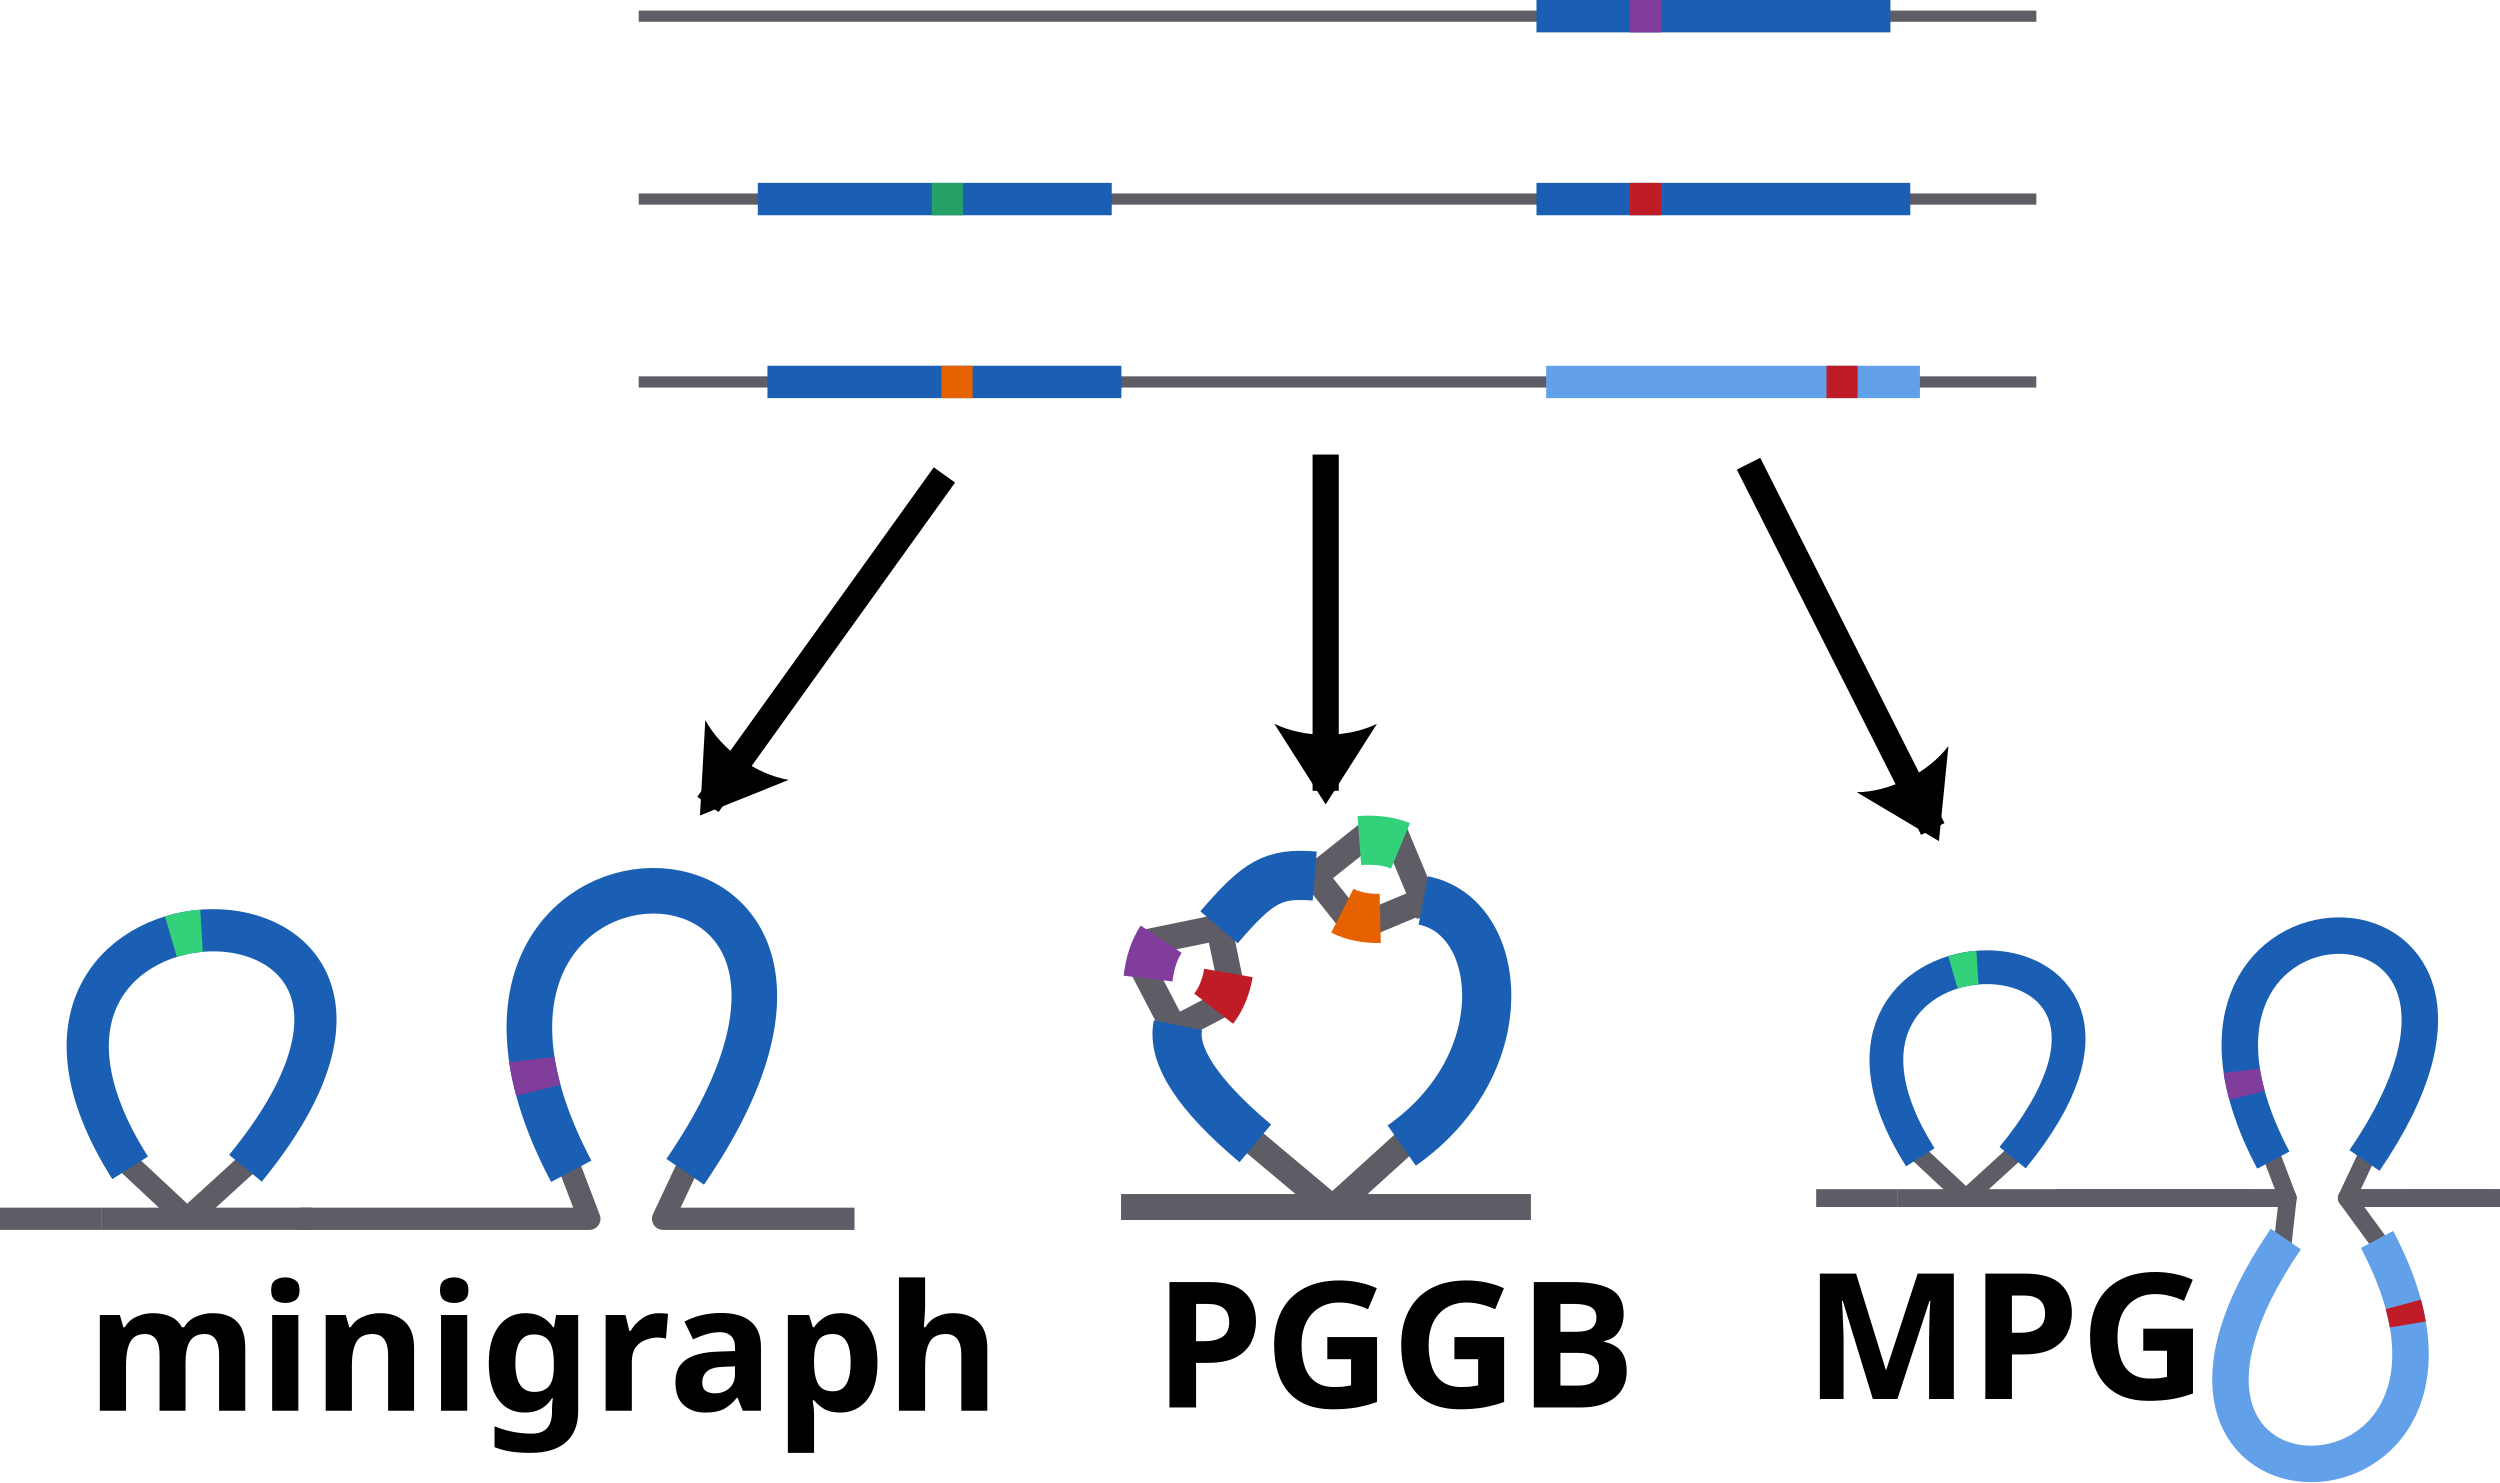
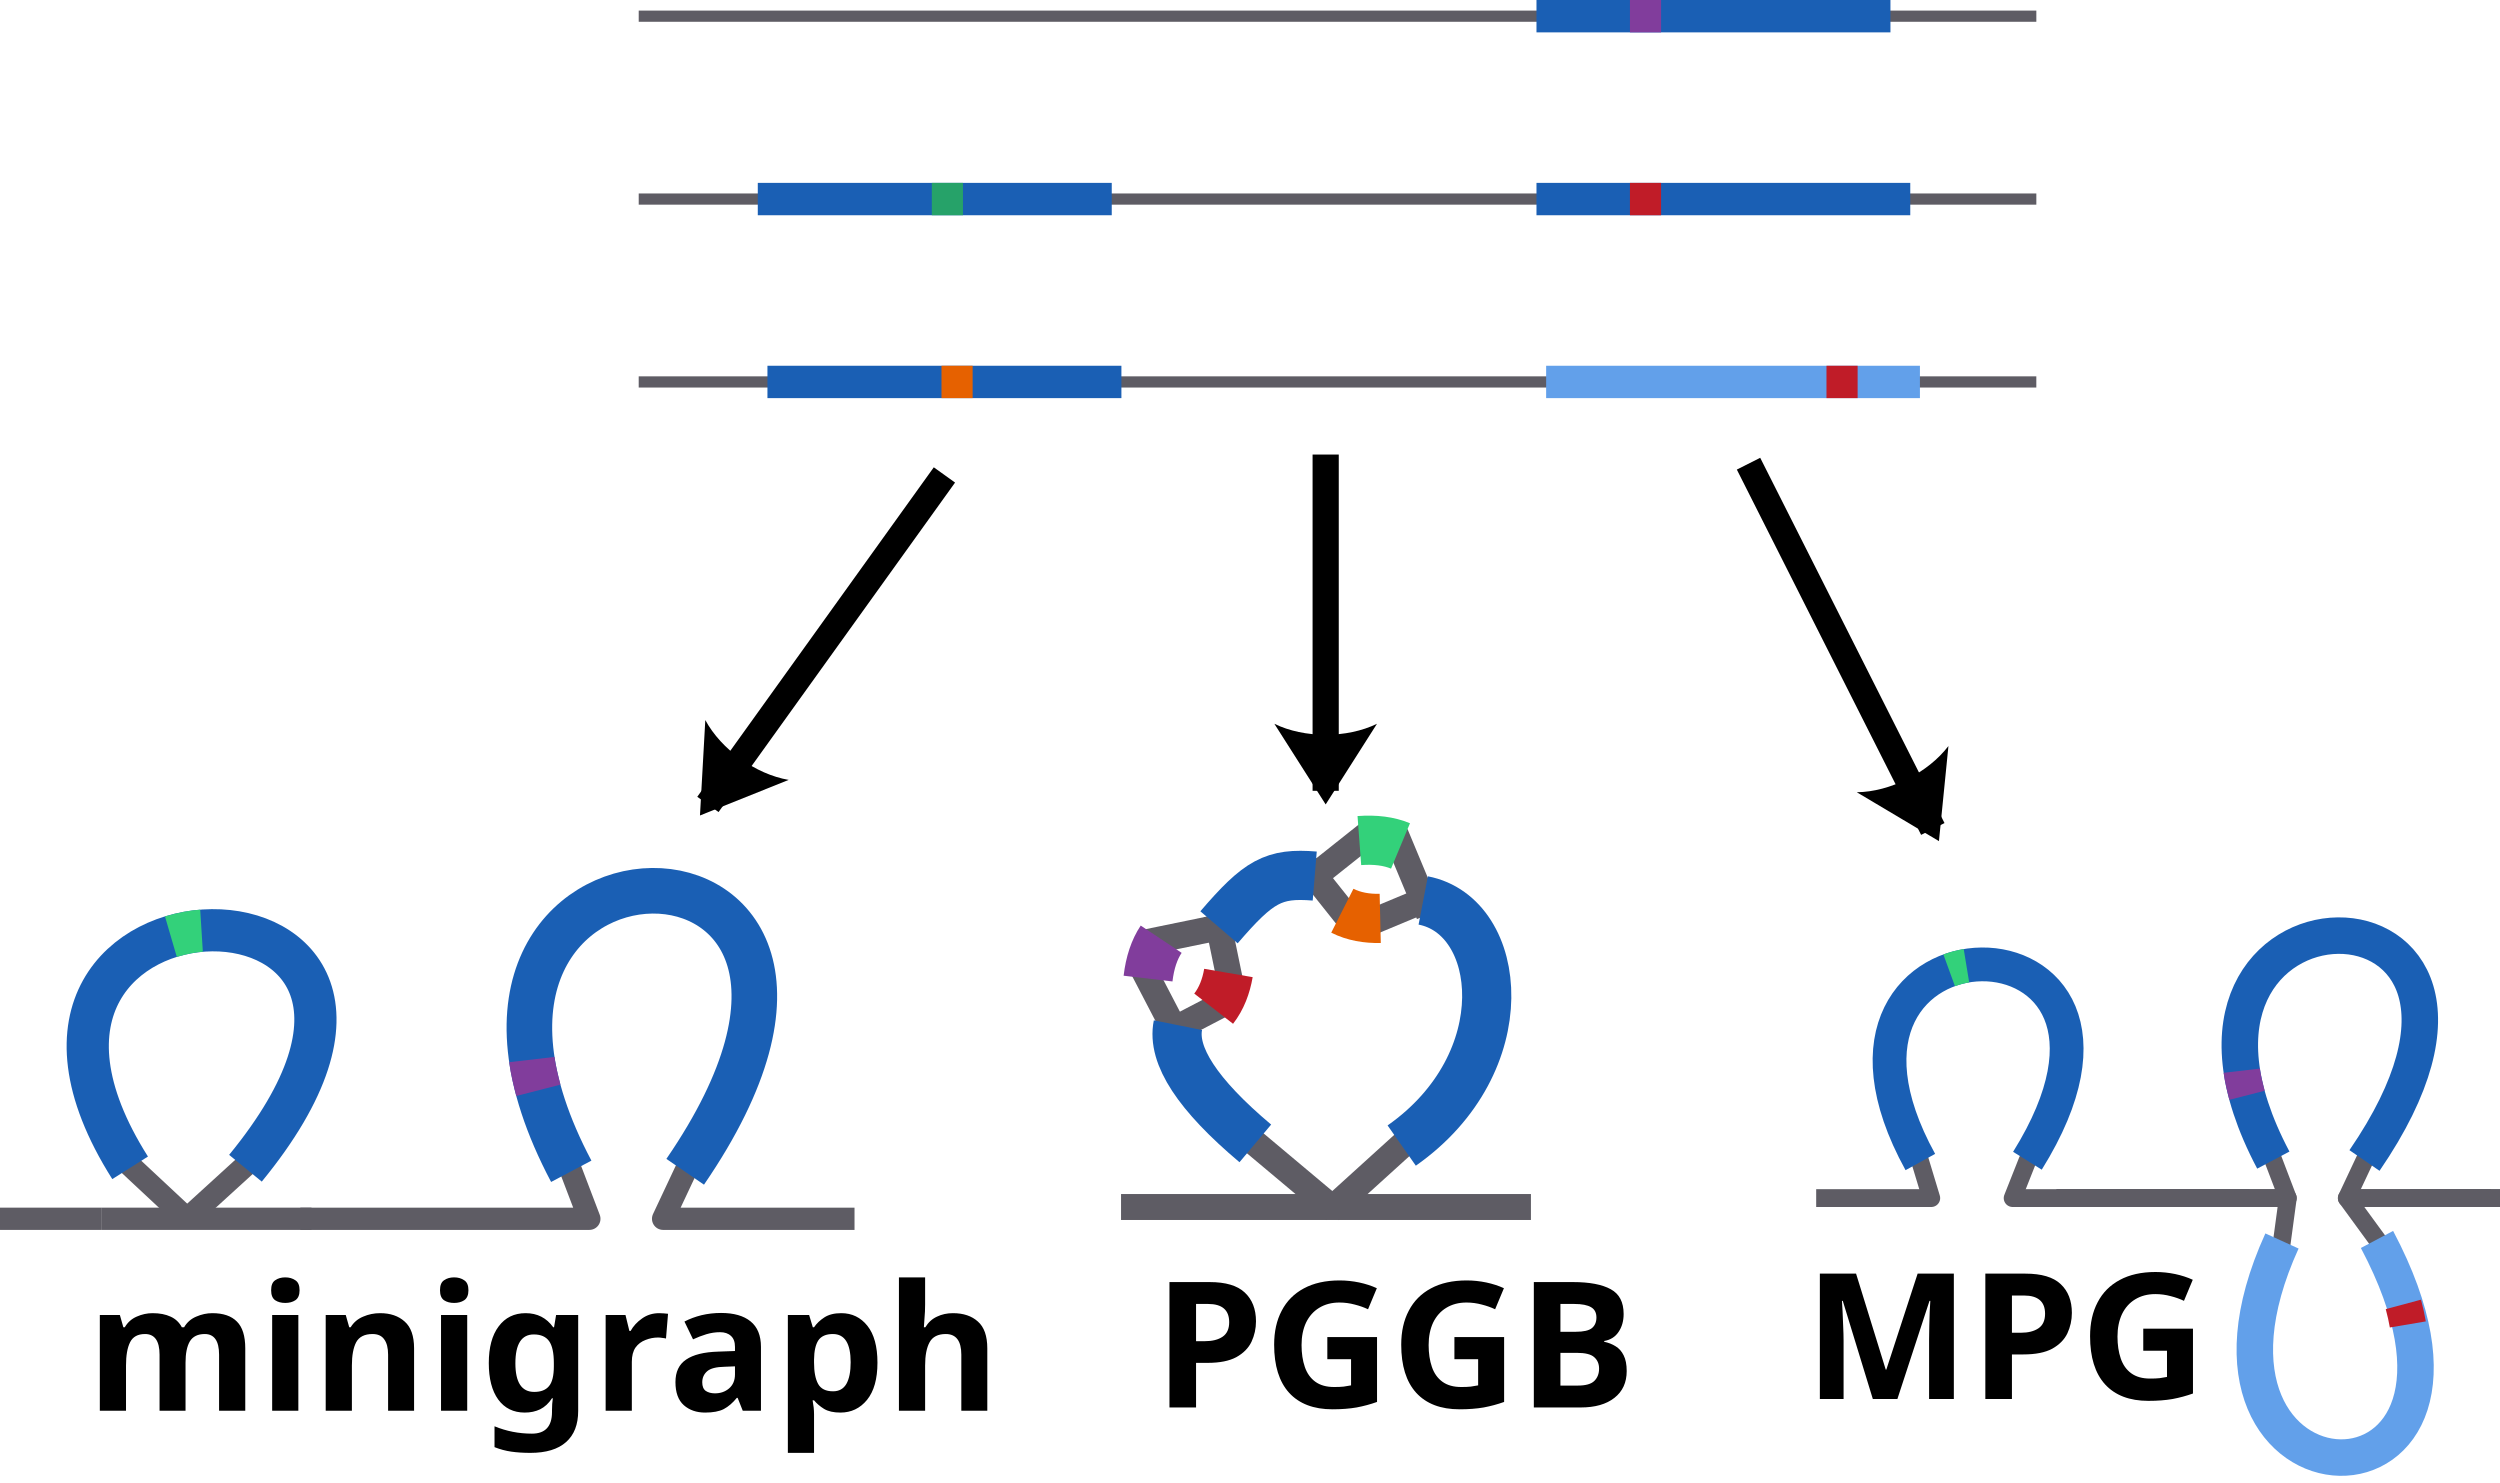
<svg xmlns="http://www.w3.org/2000/svg" width="190.96mm" height="113.214mm" viewBox="0 0 190.96 113.214" version="1.1" id="svg1">
  <defs id="defs1">
    <marker style="overflow:visible" id="ConcaveTriangle" refX="5" refY="0" orient="auto-start-reverse" markerWidth="0.4" markerHeight="0.7" viewBox="0 0 1 1" preserveAspectRatio="none" markerUnits="strokeWidth">
      <path transform="scale(0.7)" d="M -2,-4 9,0 -2,4 c 2,-2.33 2,-5.66 0,-8 z" style="fill:context-stroke;fill-rule:evenodd;stroke:none" id="path7" />
    </marker>
    <marker style="overflow:visible" id="ConcaveTriangle-3" refX="5" refY="0" orient="auto-start-reverse" markerWidth="0.4" markerHeight="0.7" viewBox="0 0 1 1" preserveAspectRatio="none" markerUnits="strokeWidth">
      <path transform="scale(0.7)" d="M -2,-4 9,0 -2,4 c 2,-2.33 2,-5.66 0,-8 z" style="fill:context-stroke;fill-rule:evenodd;stroke:none" id="path7-6" />
    </marker>
    <marker style="overflow:visible" id="ConcaveTriangle-9" refX="5" refY="0" orient="auto-start-reverse" markerWidth="0.4" markerHeight="0.7" viewBox="0 0 1 1" preserveAspectRatio="none" markerUnits="strokeWidth">
      <path transform="scale(0.7)" d="M -2,-4 9,0 -2,4 c 2,-2.33 2,-5.66 0,-8 z" style="fill:context-stroke;fill-rule:evenodd;stroke:none" id="path7-4" />
    </marker>
  </defs>
  <g id="layer6" style="display:none" transform="translate(17.61642)">
    <rect style="fill:#5e5c64;fill-opacity:1;fill-rule:evenodd;stroke:none;stroke-width:1.337;stroke-dasharray:none" id="rect1-6-2-9-5-67" width="29.543" height="2.473" x="6.91" y="98.735" />
    <rect style="fill:#5e5c64;fill-opacity:1;fill-rule:evenodd;stroke:none;stroke-width:0.771;stroke-dasharray:none" id="rect1-6-2-9-5-6" width="9.834" height="2.473" x="-29.961" y="98.735" />
    <rect style="fill:#5e5c64;fill-opacity:1;fill-rule:evenodd;stroke:none;stroke-width:0.648;stroke-dasharray:none" id="rect1-6-2-9-5-6-1" width="6.935" height="2.473" x="70.8" y="98.735" />
    <rect style="fill:#1a5fb4;fill-opacity:1;fill-rule:evenodd;stroke:none;stroke-width:0.659;stroke-dasharray:none" id="rect1-6-2-4-9-5-9-0-3" width="7.164" height="2.473" x="39.326" y="104.027" />
    <rect style="fill:#1a5fb4;fill-opacity:1;fill-rule:evenodd;stroke:none;stroke-width:1.073;stroke-dasharray:none" id="rect1-6-2-4-9-5-9-0-3-8" width="19.034" height="2.473" x="48.87" y="104.027" />
    <rect style="fill:#1a5fb4;fill-opacity:1;fill-rule:evenodd;stroke:none;stroke-width:0.835;stroke-dasharray:none" id="rect1-6-2-4-9-5-9-2-4-9" width="11.508" height="2.473" x="-4.598" y="98.735" />
    <rect style="fill:#1a5fb4;fill-opacity:1;fill-rule:evenodd;stroke:none;stroke-width:0.905;stroke-dasharray:none" id="rect1-6-2-4-9-5-9-2-4-5" width="13.519" height="2.473" x="-20.352" y="98.735" />
    <rect style="fill:#813d9c;fill-opacity:1;fill-rule:evenodd;stroke:none;stroke-width:0.379;stroke-dasharray:none" id="rect1-6-2-4-9-5-87-2" width="2.379" height="2.473" x="46.491" y="104.027" />
    <rect style="fill:#26a269;fill-opacity:1;fill-rule:evenodd;stroke:none;stroke-width:0.379;stroke-dasharray:none" id="rect1-6-2-4-9-5-8-17-1" width="2.379" height="2.473" x="-6.834" y="98.735" />
    <rect style="fill:#5e5c64;fill-opacity:1;fill-rule:evenodd;stroke:none;stroke-width:1.399;stroke-dasharray:none" id="rect1-6-2-9-5-67-8" width="32.318" height="2.473" x="42.156" y="-25.079" />
    <rect style="fill:#5e5c64;fill-opacity:1;fill-rule:evenodd;stroke:none;stroke-width:0.771;stroke-dasharray:none" id="rect1-6-2-9-5-6-10" width="9.834" height="2.473" x="5.16" y="-25.079" />
    <rect style="fill:#5e5c64;fill-opacity:1;fill-rule:evenodd;stroke:none;stroke-width:0.771;stroke-dasharray:none" id="rect1-6-2-9-5-6-1-3" width="9.834" height="2.473" x="103.023" y="-25.079" />
    <rect style="fill:#1a5fb4;fill-opacity:1;fill-rule:evenodd;stroke:none;stroke-width:0.659;stroke-dasharray:none" id="rect1-6-2-4-9-5-9-0-3-0" width="7.164" height="2.473" x="74.447" y="-25.079" />
    <rect style="fill:#1a5fb4;fill-opacity:1;fill-rule:evenodd;stroke:none;stroke-width:1.073;stroke-dasharray:none" id="rect1-6-2-4-9-5-9-0-3-8-4" width="19.034" height="2.473" x="83.991" y="-25.079" />
    <rect style="fill:#1a5fb4;fill-opacity:1;fill-rule:evenodd;stroke:none;stroke-width:0.835;stroke-dasharray:none" id="rect1-6-2-4-9-5-9-2-4-9-4" width="11.508" height="2.473" x="30.523" y="-25.079" />
    <rect style="fill:#1a5fb4;fill-opacity:1;fill-rule:evenodd;stroke:none;stroke-width:0.905;stroke-dasharray:none" id="rect1-6-2-4-9-5-9-2-4-5-4" width="13.519" height="2.473" x="14.769" y="-25.079" />
    <rect style="fill:#813d9c;fill-opacity:1;fill-rule:evenodd;stroke:none;stroke-width:0.379;stroke-dasharray:none" id="rect1-6-2-4-9-5-87-2-4" width="2.379" height="2.473" x="81.612" y="-25.079" />
    <rect style="fill:#26a269;fill-opacity:1;fill-rule:evenodd;stroke:none;stroke-width:0.379;stroke-dasharray:none" id="rect1-6-2-4-9-5-8-17-1-7" width="2.379" height="2.473" x="28.287" y="-25.079" />
    <path style="fill:none;stroke:#000000;stroke-width:0.5;stroke-linecap:butt;stroke-linejoin:miter;stroke-dasharray:none;stroke-opacity:1;marker-end:url(#ConcaveTriangle)" d="m 36.453,101.208 31.45,2.819" id="path22" />
    <path style="fill:none;stroke:#000000;stroke-width:0.5;stroke-linecap:butt;stroke-linejoin:miter;stroke-miterlimit:4;stroke-dasharray:none;stroke-opacity:1;marker-end:url(#ConcaveTriangle)" d="m 36.453,101.208 2.873,2.819" id="path23" />
    <path style="fill:none;stroke:#000000;stroke-width:0.5;stroke-linecap:butt;stroke-linejoin:miter;stroke-dasharray:none;stroke-opacity:1;marker-end:url(#ConcaveTriangle)" d="M 39.326,106.5 70.8,98.735" id="path24" />
    <path style="fill:none;stroke:#000000;stroke-width:0.5;stroke-linecap:butt;stroke-linejoin:miter;stroke-dasharray:none;stroke-opacity:1;marker-end:url(#ConcaveTriangle)" d="M 36.453,101.208 70.8,98.735" id="path25" />
    <path style="fill:none;stroke:#000000;stroke-width:0.5;stroke-linecap:butt;stroke-linejoin:miter;stroke-dasharray:none;stroke-opacity:1;marker-end:url(#ConcaveTriangle)" d="m 67.904,106.5 2.896,-7.764" id="path26" />
  </g>
  <text xml:space="preserve" style="font-size:13.406px;line-height:1.25;font-family:'Fira Sans';-inkscape-font-specification:'Fira Sans';letter-spacing:0px;word-spacing:0px;stroke-width:0.265" x="6.579" y="107.755" id="text2">
    <tspan id="tspan2" style="font-weight:bold;stroke-width:0.265;font-size:13.406px" x="6.579" y="107.755">minigraph</tspan>
  </text>
  <text xml:space="preserve" style="font-size:13.406px;line-height:1.25;font-family:'Fira Sans';-inkscape-font-specification:'Fira Sans';letter-spacing:0px;word-spacing:0px;stroke-width:0.265" x="88.125" y="107.507" id="text3">
    <tspan id="tspan3" style="font-weight:bold;stroke-width:0.265;font-size:13.406px" x="88.125" y="107.507">PGGB</tspan>
  </text>
  <text xml:space="preserve" style="font-size:13.406px;line-height:1.25;font-family:'Fira Sans';-inkscape-font-specification:'Fira Sans';letter-spacing:0px;word-spacing:0px;stroke-width:0.265" x="137.806" y="106.861" id="text4">
    <tspan id="tspan4" style="font-weight:bold;font-size:13.406px;stroke-width:0.265" x="137.806" y="106.861">MPG</tspan>
  </text>
  <g id="layer1" transform="translate(-10.50433,-113.0752)" />
  <g id="layer2" transform="translate(-10.50433,-113.0752)">
    <rect style="fill:#5e5c64;fill-opacity:1;fill-rule:evenodd;stroke:none;stroke-width:1.495;stroke-dasharray:none" id="rect1-6-2-9-6" width="106.756" height="0.855" x="59.291" y="141.822" />
    <rect style="fill:#1a5fb4;fill-opacity:1;fill-rule:evenodd;stroke:none;stroke-width:1.279;stroke-dasharray:none" id="rect1-6-2-4-9-5-9-2-7" width="27.037" height="2.473" x="69.125" y="141.013" />
    <rect style="fill:#62a0ea;fill-opacity:1;fill-rule:evenodd;stroke:none;stroke-width:1.315;stroke-dasharray:none" id="rect1-6-2-4-9-5-9-9" width="28.551" height="2.473" x="128.605" y="141.013" />
    <rect style="fill:#e66100;fill-opacity:1;fill-rule:evenodd;stroke:none;stroke-width:0.379;stroke-dasharray:none" id="rect1-6-2-4-9-5-8-1" width="2.379" height="2.473" x="82.419" y="141.013" />
    <rect style="fill:#c01c28;fill-opacity:1;fill-rule:evenodd;stroke:none;stroke-width:0.379;stroke-dasharray:none" id="rect1-6-2-4-9-4" width="2.379" height="2.473" x="150.018" y="141.013" />
  </g>
  <g id="layer3" transform="translate(-10.50433,-113.0752)">
    <rect style="fill:#5e5c64;fill-opacity:1;fill-rule:evenodd;stroke:none;stroke-width:1.495;stroke-dasharray:none" id="rect1-6-2-9" width="106.756" height="0.855" x="59.292" y="127.853" />
    <rect style="fill:#1a5fb4;fill-opacity:1;fill-rule:evenodd;stroke:none;stroke-width:1.315;stroke-dasharray:none" id="rect1-6-2-4-9-5-9" width="28.551" height="2.473" x="127.867" y="127.044" />
    <rect style="fill:#1a5fb4;fill-opacity:1;fill-rule:evenodd;stroke:none;stroke-width:1.279;stroke-dasharray:none" id="rect1-6-2-4-9-5-9-2" width="27.037" height="2.473" x="68.387" y="127.044" />
    <rect style="fill:#c01c28;fill-opacity:1;fill-rule:evenodd;stroke:none;stroke-width:0.379;stroke-dasharray:none" id="rect1-6-2-4-9-5" width="2.379" height="2.473" x="135.005" y="127.044" />
    <rect style="fill:#26a269;fill-opacity:1;fill-rule:evenodd;stroke:none;stroke-width:0.379;stroke-dasharray:none" id="rect1-6-2-4-9-5-8" width="2.379" height="2.473" x="81.68" y="127.044" />
  </g>
  <g id="layer4" transform="translate(-10.50433,-113.0752)">
    <rect style="fill:#5e5c64;fill-opacity:1;fill-rule:evenodd;stroke:none;stroke-width:1.495;stroke-dasharray:none" id="rect1-6-2-9-9" width="106.756" height="0.855" x="59.292" y="113.884" />
    <rect style="fill:#1a5fb4;fill-opacity:1;fill-rule:evenodd;stroke:none;stroke-width:1.279;stroke-dasharray:none" id="rect1-6-2-4-9-5-9-2-78" width="27.037" height="2.473" x="127.867" y="113.075" />
    <rect style="display:inline;fill:#813d9c;fill-opacity:1;fill-rule:evenodd;stroke:none;stroke-width:0.379;stroke-dasharray:none" id="rect1-6-2-4-9-5-85" width="2.379" height="2.473" x="135.005" y="113.075" transform="translate(1.25e-6)" />
    <text xml:space="preserve" style="font-size:4.939px;line-height:1.25;font-family:'Fira Sans';-inkscape-font-specification:'Fira Sans';letter-spacing:0px;word-spacing:0px;stroke-width:0.265" x="106.743" y="179.105" id="text1">
      <tspan id="tspan1" style="stroke-width:0.265" x="106.743" y="179.105" />
    </text>
  </g>
  <g id="layer5" transform="translate(17.61642)">
    <path style="fill:none;stroke:#5e5c64;stroke-width:1.701;stroke-linecap:butt;stroke-linejoin:miter;stroke-dasharray:none;stroke-opacity:1" d="m -17.616,93.095 h 7.727" id="path21" />
    <path style="fill:none;stroke:#5e5c64;stroke-width:1.701;stroke-linecap:square;stroke-linejoin:round;stroke-dasharray:none;stroke-opacity:1" d="M 34.72,89.507 33.034,93.095 H 46.805" id="path21-3" />
    <path style="fill:none;stroke:#5e5c64;stroke-width:1.701;stroke-linecap:square;stroke-linejoin:round;stroke-dasharray:none;stroke-opacity:1" d="M 6.177,93.095 H 27.4 l -1.382,-3.626" id="path21-54" />
    <path style="fill:none;stroke:#5e5c64;stroke-width:1.701;stroke-linecap:butt;stroke-linejoin:miter;stroke-dasharray:none;stroke-opacity:1" d="m -3.325,93.095 5.057,-4.611" id="path21-8-0" />
    <path style="fill:none;stroke:#5e5c64;stroke-width:1.701;stroke-linecap:butt;stroke-linejoin:miter;stroke-dasharray:none;stroke-opacity:1" d="M -3.325,93.095 -7.935,88.788" id="path21-8" />
    <path style="fill:none;stroke:#5e5c64;stroke-width:1.701;stroke-linecap:butt;stroke-linejoin:miter;stroke-dasharray:none;stroke-opacity:1" d="M -9.89,93.095 H 6.177" id="path21-38" />
    <g id="g27" transform="matrix(1.701233,0,0,1.701233,-17.41186,-23.35567)">
      <path style="fill:none;stroke:#1a5fb4;stroke-width:1.895;stroke-linecap:butt;stroke-linejoin:miter;stroke-dasharray:none;stroke-opacity:1" d="M 5.722,66.163 C -3.18,52.091 22.699,51.783 10.9,66.182" id="path21-5" />
      <path style="fill:none;stroke:#33d17a;stroke-width:1.895;stroke-linecap:butt;stroke-linejoin:miter;stroke-dasharray:none;stroke-opacity:1" d="m 7.552,55.783 c 0.52,-0.152 0.979,-0.241 1.376,-0.266" id="path21-7" />
    </g>
    <g id="g28" transform="matrix(1.701233,0,0,1.701233,-17.41186,-24.2559)">
      <path style="fill:none;stroke:#1a5fb4;stroke-width:2.047;stroke-linecap:butt;stroke-linejoin:miter;stroke-dasharray:none;stroke-opacity:1" d="m 25.529,66.848 c -8.796,-16.616 16.774,-16.979 5.115,0.022" id="path21-5-8" />
      <path style="fill:none;stroke:#813d9c;stroke-width:2.047;stroke-linecap:butt;stroke-linejoin:miter;stroke-dasharray:none;stroke-opacity:1" d="M 24.051,63.212 C 23.945,62.8 23.807,62.245 23.759,61.831" id="path21-7-9" />
    </g>
  </g>
  <g id="layer8" transform="translate(17.61642)">
    <path style="fill:none;stroke:#5e5c64;stroke-width:1.982;stroke-linecap:square;stroke-linejoin:miter;stroke-dasharray:none;stroke-opacity:1" d="m 84.717,91.799 4.736,-4.295" id="path21-8-0-6-8" />
    <path style="fill:none;stroke:#5e5c64;stroke-width:1.982;stroke-linecap:square;stroke-linejoin:miter;stroke-dasharray:none;stroke-opacity:1" d="M 83.59,91.799 78.27,87.337" id="path21-8-9-6" />
    <path style="fill:none;stroke:#5e5c64;stroke-width:1.982;stroke-linecap:butt;stroke-linejoin:miter;stroke-dasharray:none;stroke-opacity:1" d="M 68.013,92.196 H 99.322" id="path21-38-2-2" />
    <g id="g29" transform="matrix(1.982325,0,0,1.982325,-60.81441,-40.68803)">
      <path style="fill:none;stroke:#5e5c64;stroke-width:1;stroke-linecap:square;stroke-linejoin:miter;stroke-dasharray:none;stroke-opacity:1" d="m 72.452,54.283 1.719,-1.367" id="path21-8-0-4-1" />
      <path style="fill:none;stroke:#5e5c64;stroke-width:1;stroke-linecap:square;stroke-linejoin:miter;stroke-dasharray:none;stroke-opacity:1" d="M 73.515,55.618 72.452,54.283" id="path21-8-0-4-1-9" />
      <path style="fill:none;stroke:#5e5c64;stroke-width:1;stroke-linecap:square;stroke-linejoin:miter;stroke-dasharray:none;stroke-opacity:1" d="m 74.974,55.914 1.658,-0.692" id="path21-8-0-4-1-2" />
      <path style="fill:none;stroke:#5e5c64;stroke-width:1;stroke-linecap:square;stroke-linejoin:miter;stroke-dasharray:none;stroke-opacity:1" d="M 75.757,53.122 76.659,55.286" id="path21-8-0-4-1-27" />
      <path style="fill:none;stroke:#e66100;stroke-width:1.895;stroke-linecap:butt;stroke-linejoin:miter;stroke-dasharray:none;stroke-opacity:1" d="m 73.515,55.618 c 0.439,0.222 0.94,0.308 1.46,0.296" id="path21-7-7-3" />
      <path style="fill:none;stroke:#33d17a;stroke-width:1.895;stroke-linecap:butt;stroke-linejoin:miter;stroke-dasharray:none;stroke-opacity:1" d="m 74.171,52.915 c 0.616,-0.046 1.145,0.023 1.586,0.207" id="path21-7-7" />
    </g>
    <path style="fill:none;stroke:#5e5c64;stroke-width:1.982;stroke-linecap:square;stroke-linejoin:miter;stroke-dasharray:none;stroke-opacity:1" d="M 72.086,78.611 70.076,74.748" id="path21-8-0-4-1-5" />
    <path style="fill:none;stroke:#5e5c64;stroke-width:1.982;stroke-linecap:square;stroke-linejoin:miter;stroke-dasharray:none;stroke-opacity:1" d="m 75.087,77.048 -3.001,1.563" id="path21-8-0-4-1-9-9" />
    <path style="fill:none;stroke:#5e5c64;stroke-width:1.982;stroke-linecap:square;stroke-linejoin:miter;stroke-dasharray:none;stroke-opacity:1" d="M 76.216,74.32 75.497,70.831" id="path21-8-0-4-1-2-9" />
    <path style="fill:none;stroke:#5e5c64;stroke-width:1.982;stroke-linecap:square;stroke-linejoin:miter;stroke-dasharray:none;stroke-opacity:1" d="m 71.079,71.741 4.553,-0.937" id="path21-8-0-4-1-27-1" />
    <path style="fill:none;stroke:#813d9c;stroke-width:3.757;stroke-linecap:butt;stroke-linejoin:miter;stroke-dasharray:none;stroke-opacity:1" d="m 70.076,74.748 c 0.143,-1.216 0.477,-2.218 1.003,-3.007" id="path21-7-7-9" />
    <path style="fill:none;stroke:#c01c28;stroke-width:3.757;stroke-linecap:butt;stroke-linejoin:miter;stroke-dasharray:none;stroke-opacity:1" d="m 75.087,77.048 c 0.599,-0.77 0.954,-1.712 1.129,-2.728" id="path21-7-7-3-1" />
    <path style="fill:none;stroke:#1a5fb4;stroke-width:3.757;stroke-linecap:butt;stroke-linejoin:miter;stroke-dasharray:none;stroke-opacity:1" d="M 78.27,87.337 C 73.864,83.631 71.894,80.621 72.359,78.307 m 3.138,-7.476 c 3.033,-3.531 4.161,-4.173 7.311,-3.914 m 8.288,1.863 c 6.136,1.184 7.347,12.416 -1.644,18.723" id="path21-5-4-4" />
  </g>
  <g id="layer9" transform="translate(17.61642)">
-     <path style="fill:none;stroke:#5e5c64;stroke-width:1.361;stroke-linecap:butt;stroke-linejoin:miter;stroke-dasharray:none;stroke-opacity:1" d="m 121.111,91.515 h 6.183" id="path21-70" />
-     <path style="fill:none;stroke:#5e5c64;stroke-width:1.361;stroke-linecap:butt;stroke-linejoin:miter;stroke-dasharray:none;stroke-opacity:1" d="m 132.547,91.515 4.047,-3.69" id="path21-8-0-4" />
+     <path style="fill:none;stroke:#5e5c64;stroke-width:1.361;stroke-linecap:butt;stroke-linejoin:miter;stroke-dasharray:none;stroke-opacity:1" d="m 121.111,91.515 h 8.79" id="path21-70" />
+     <path style="fill:none;stroke:#5e5c64;stroke-width:1.361;stroke-linecap:round;stroke-linejoin:miter;stroke-dasharray:none;stroke-opacity:1" d="m 136.117,91.515 1.13,-2.853" id="path21-8-0-4" />
    <path style="fill:none;stroke:#5e5c64;stroke-width:1.361;stroke-linecap:square;stroke-linejoin:round;stroke-dasharray:none;stroke-opacity:1" d="m 162.992,88.644 -1.35,2.871 h 11.02" id="path21-3-09" />
    <path style="fill:none;stroke:#5e5c64;stroke-width:1.361;stroke-linecap:square;stroke-linejoin:round;stroke-dasharray:none;stroke-opacity:1" d="m 140.151,91.515 h 16.983 l -1.106,-2.902" id="path21-54-1" />
    <path style="fill:none;stroke:#5e5c64;stroke-width:1.361;stroke-linecap:square;stroke-linejoin:round;stroke-dasharray:none;stroke-opacity:1" d="m 163.948,94.674 -2.306,-3.158 h 11.02" id="path21-3-09-4" />
-     <path style="fill:none;stroke:#5e5c64;stroke-width:1.361;stroke-linecap:square;stroke-linejoin:round;stroke-dasharray:none;stroke-opacity:1" d="m 140.151,91.515 h 16.983 l -0.392,3.485" id="path21-54-1-4" />
-     <path style="fill:none;stroke:#5e5c64;stroke-width:1.361;stroke-linecap:butt;stroke-linejoin:miter;stroke-dasharray:none;stroke-opacity:1" d="m 132.547,91.515 -3.689,-3.446" id="path21-8-8" />
-     <path style="fill:none;stroke:#5e5c64;stroke-width:1.361;stroke-linecap:butt;stroke-linejoin:miter;stroke-dasharray:none;stroke-opacity:1" d="m 127.294,91.515 h 12.857" id="path21-38-0" />
+     <path style="fill:none;stroke:#5e5c64;stroke-width:1.361;stroke-linecap:square;stroke-linejoin:round;stroke-dasharray:none;stroke-opacity:1" d="m 140.151,91.515 h 16.983 l -0.443,3.276" id="path21-54-1-4" />
+     <path style="fill:none;stroke:#5e5c64;stroke-width:1.361;stroke-linecap:round;stroke-linejoin:miter;stroke-dasharray:none;stroke-opacity:1" d="m 129.901,91.515 -1.042,-3.446" id="path21-8-8" />
    <g id="g27-6" transform="matrix(1.361372,0,0,1.361372,121.2746,-1.671541)">
-       <path style="fill:none;stroke:#1a5fb4;stroke-width:1.895;stroke-linecap:butt;stroke-linejoin:miter;stroke-dasharray:none;stroke-opacity:1" d="M 5.722,66.163 C -3.18,52.091 22.699,51.783 10.9,66.182" id="path21-5-1" />
-       <path style="fill:none;stroke:#33d17a;stroke-width:1.895;stroke-linecap:butt;stroke-linejoin:miter;stroke-dasharray:none;stroke-opacity:1" d="m 7.552,55.783 c 0.52,-0.152 0.979,-0.241 1.376,-0.266" id="path21-7-0" />
+       <path style="fill:none;stroke:#1a5fb4;stroke-width:1.895;stroke-linecap:butt;stroke-linejoin:miter;stroke-dasharray:none;stroke-opacity:1" d="M 5.724,66.427 C -2.346,51.774 20.965,51.532 11.732,66.355" id="path21-5-1" />
+       <path style="fill:none;stroke:#33d17a;stroke-width:1.895;stroke-linecap:butt;stroke-linejoin:miter;stroke-dasharray:none;stroke-opacity:1" d="M 7.341,55.67 C 7.665,55.552 7.988,55.467 8.311,55.414" id="path21-7-0" />
    </g>
    <g id="g28-4" transform="matrix(1.361372,0,0,1.361372,121.2746,-2.391933)">
      <path style="fill:none;stroke:#1a5fb4;stroke-width:2.047;stroke-linecap:butt;stroke-linejoin:miter;stroke-dasharray:none;stroke-opacity:1" d="m 25.529,66.848 c -8.796,-16.616 16.774,-16.979 5.115,0.022" id="path21-5-8-2" />
      <path style="fill:none;stroke:#813d9c;stroke-width:2.047;stroke-linecap:butt;stroke-linejoin:miter;stroke-dasharray:none;stroke-opacity:1" d="M 24.051,63.212 C 23.945,62.8 23.807,62.245 23.759,61.831" id="path21-7-9-2" />
    </g>
    <g id="g28-4-0" transform="matrix(-1.361372,0,0,-1.361372,198.7019,185.679)">
-       <path style="fill:none;stroke:#62a0ea;stroke-width:2.047;stroke-linecap:butt;stroke-linejoin:miter;stroke-dasharray:none;stroke-opacity:1" d="m 25.529,66.848 c -8.796,-16.616 16.774,-16.979 5.115,0.022" id="path21-5-8-2-2" />
+       <path style="fill:none;stroke:#62a0ea;stroke-width:2.047;stroke-linecap:butt;stroke-linejoin:miter;stroke-dasharray:none;stroke-opacity:1" d="m 25.529,66.848 c -8.796,-16.616 12.567,-15.993 5.331,-0.086" id="path21-5-8-2-2" />
      <path style="fill:none;stroke:#c01c28;stroke-width:2.047;stroke-linecap:butt;stroke-linejoin:miter;stroke-dasharray:none;stroke-opacity:1" d="M 24.049,63.204 C 23.941,62.803 23.858,62.428 23.799,62.079" id="path21-7-9-2-8" />
    </g>
-     <path style="fill:none;stroke:#5e5c64;stroke-width:1.361;stroke-linecap:butt;stroke-linejoin:miter;stroke-dasharray:none;stroke-opacity:1" d="M 140.151,91.515 H 154.214" id="path21-54-2" />
+     <path style="fill:none;stroke:#5e5c64;stroke-width:1.361;stroke-linecap:butt;stroke-linejoin:miter;stroke-dasharray:none;stroke-opacity:1" d="M 136.117,91.515 H 154.214" id="path21-54-2" />
    <path style="fill:none;stroke:#5e5c64;stroke-width:1.361;stroke-linecap:butt;stroke-linejoin:miter;stroke-dasharray:none;stroke-opacity:1" d="m 166.479,91.515 h 6.183" id="path21-3-0" />
  </g>
  <path style="fill:none;stroke:#000000;stroke-width:2;stroke-linecap:butt;stroke-linejoin:miter;stroke-dasharray:none;stroke-opacity:1;marker-end:url(#ConcaveTriangle)" d="M 72.139,36.278 54.073,61.445" id="path29" />
  <path style="fill:none;stroke:#000000;stroke-width:2;stroke-linecap:butt;stroke-linejoin:miter;stroke-dasharray:none;stroke-opacity:1;marker-end:url(#ConcaveTriangle-3)" d="M 101.26,34.72 V 60.405" id="path29-5" />
  <path style="fill:none;stroke:#000000;stroke-width:2;stroke-linecap:butt;stroke-linejoin:miter;stroke-dasharray:none;stroke-opacity:1;marker-end:url(#ConcaveTriangle-9)" d="m 133.559,35.418 14.077,27.902" id="path29-51" />
</svg>
